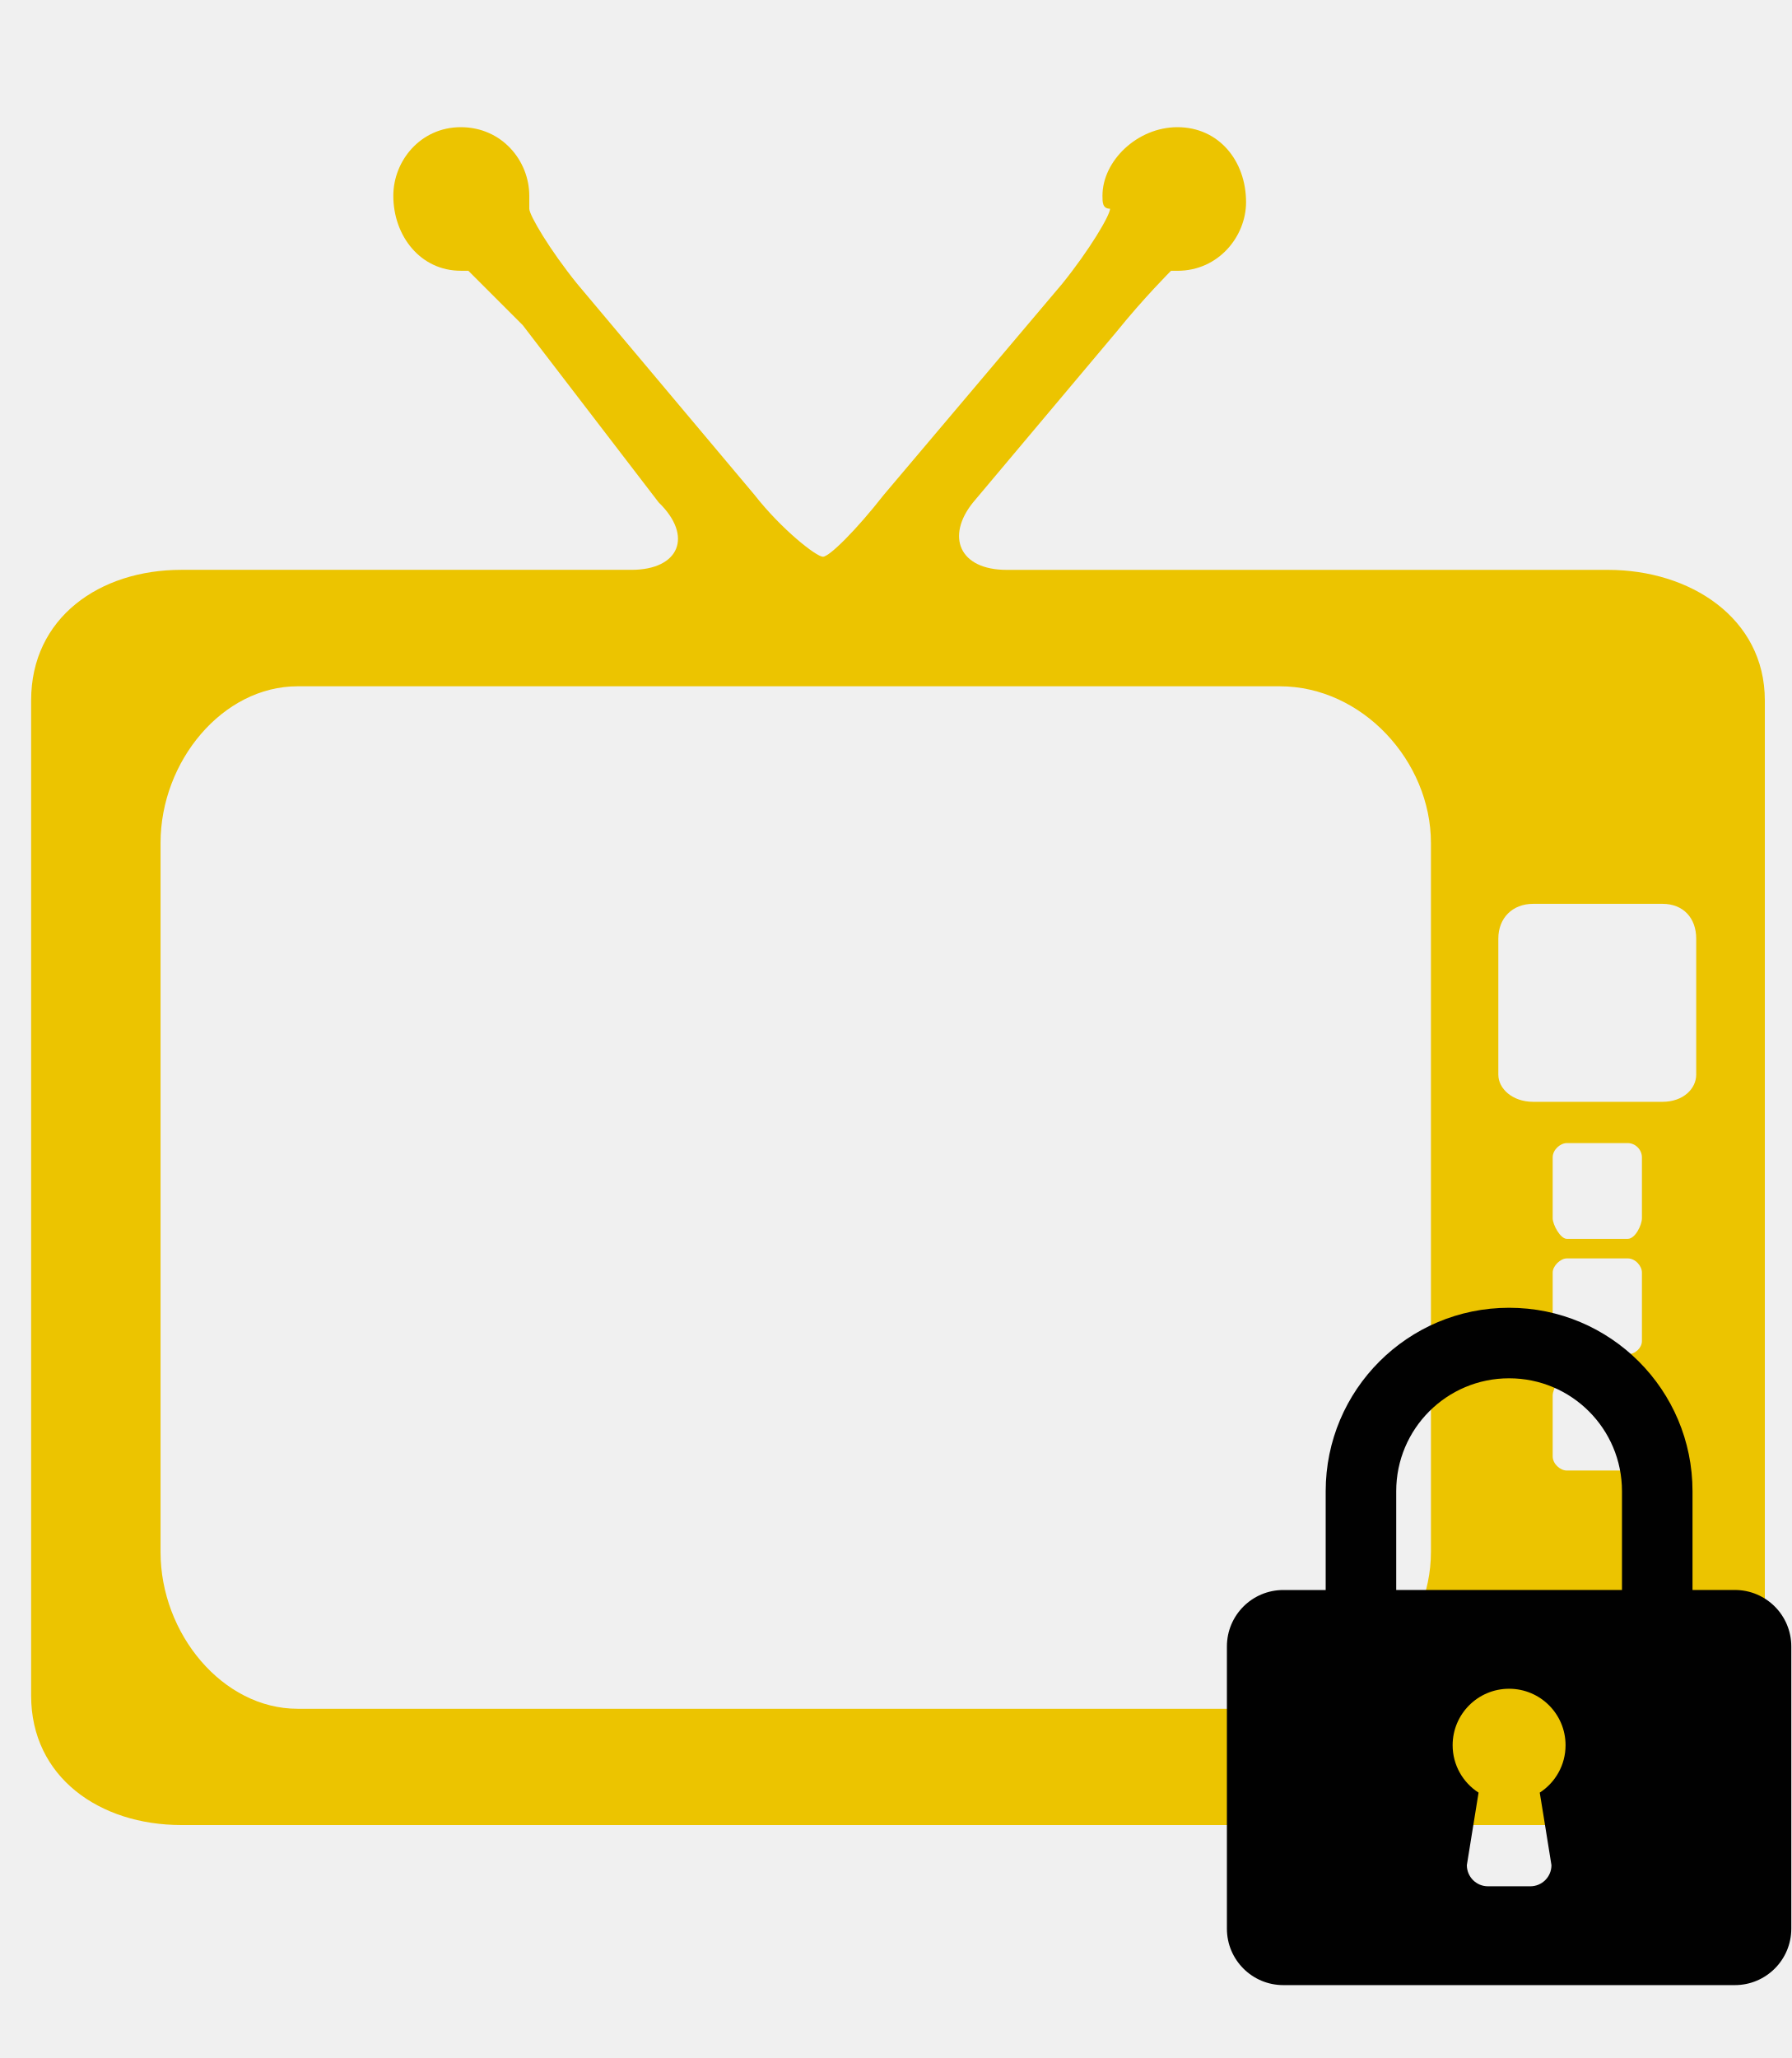
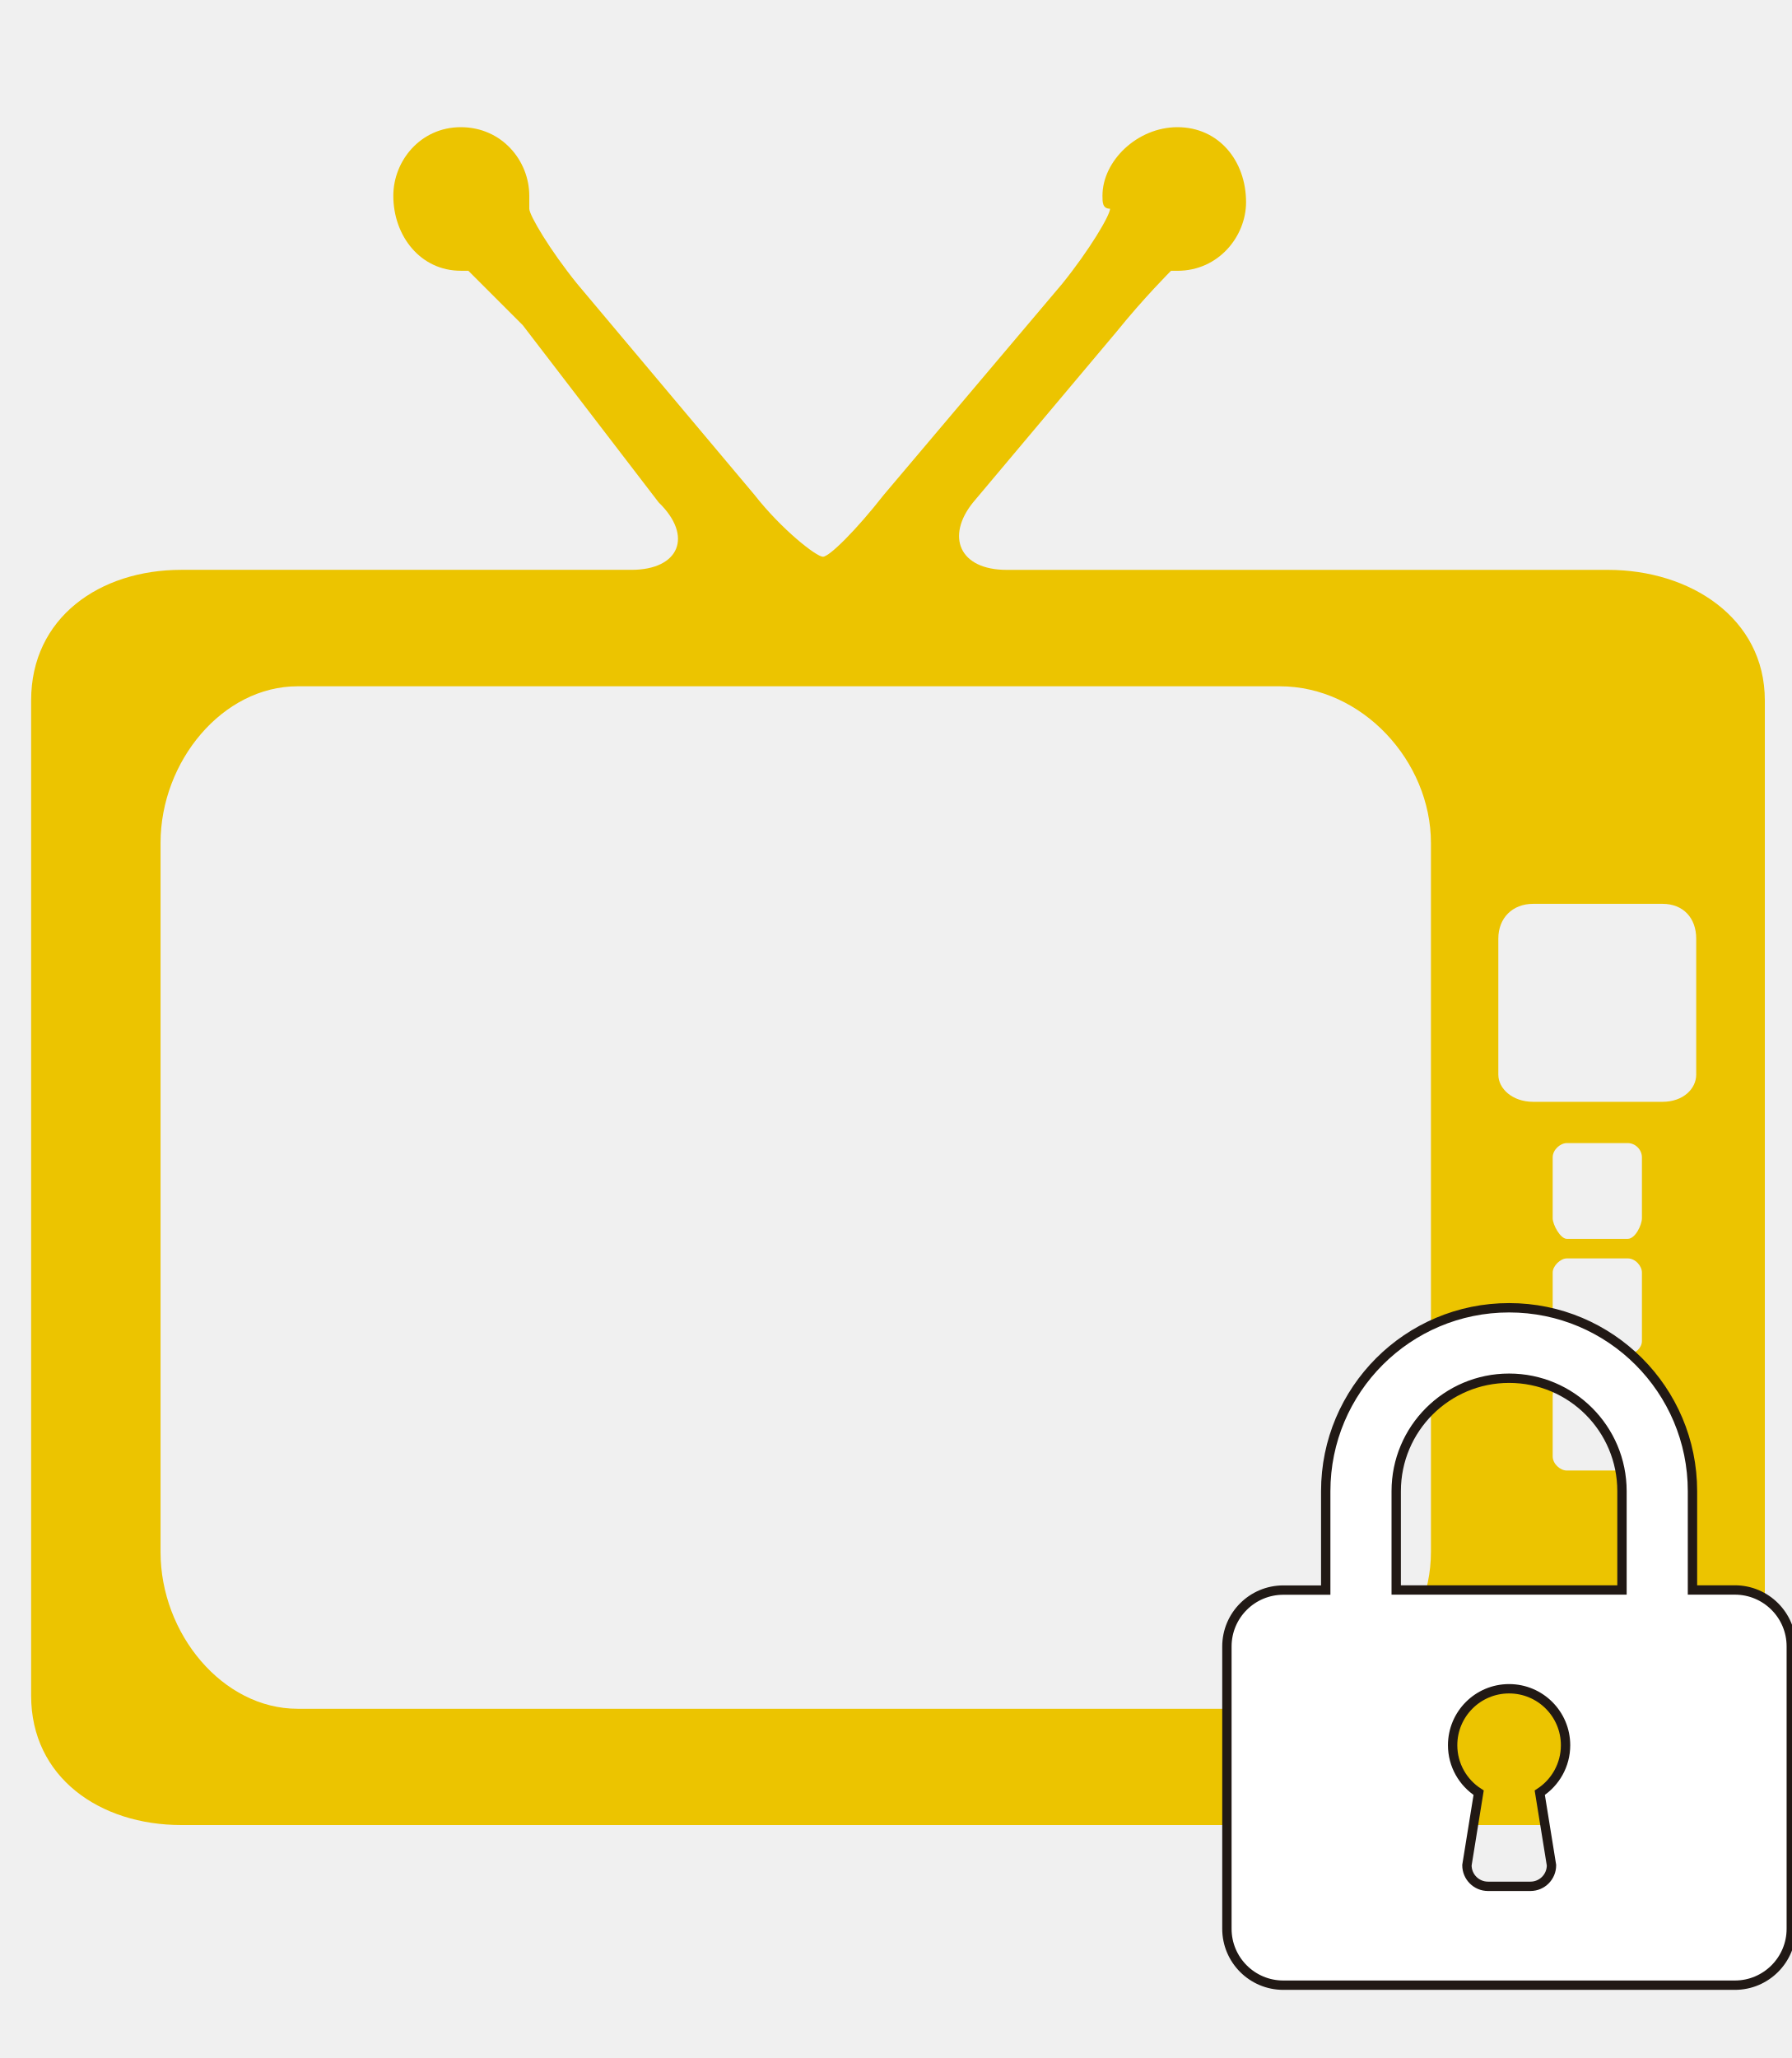
<svg xmlns="http://www.w3.org/2000/svg" version="1.1" id="Capa_1" x="0px" y="0px" width="47.875px" height="55px" viewBox="0 0 47.875 55" enable-background="new 0 0 47.875 55" xml:space="preserve">
  <g>
-     <path fill="#ECC400" d="M38.244,41.479c0,2.181-1.832,4.188-4.041,4.188H7.954c-2.004,0-3.663-2.007-3.663-4.188V22.527   c0-2.18,1.658-4.186,3.663-4.186h26.249c2.209,0,4.041,2.006,4.041,4.186V41.479z M40.975,24.155L40.975,24.155h3.459   c0.553,0,0.9,0.378,0.9,0.931v3.633c0,0.377-0.348,0.727-0.9,0.727h-3.459c-0.551,0-0.93-0.35-0.93-0.727v-3.633   C40.045,24.533,40.424,24.155,40.975,24.155L40.975,24.155z M41.875,36.74L41.875,36.74h1.629c0.205,0,0.379,0.379,0.379,0.554   v1.628c0,0.203-0.174,0.378-0.379,0.378h-1.629c-0.172,0-0.377-0.175-0.377-0.378v-1.628C41.498,37.119,41.703,36.74,41.875,36.74   L41.875,36.74z M41.875,33.631L41.875,33.631h1.629c0.205,0,0.379,0.203,0.379,0.377v1.833c0,0.175-0.174,0.351-0.379,0.351h-1.629   c-0.172,0-0.377-0.176-0.377-0.351v-1.833C41.498,33.834,41.703,33.631,41.875,33.631L41.875,33.631z M41.875,30.549L41.875,30.549   h1.629c0.205,0,0.379,0.176,0.379,0.381v1.627c0,0.174-0.174,0.551-0.379,0.551h-1.629c-0.172,0-0.377-0.377-0.377-0.551V30.93   C41.498,30.725,41.703,30.549,41.875,30.549L41.875,30.549z M42.982,15.23L42.982,15.23H26.908c-1.279,0-1.629-0.9-0.902-1.802   l3.836-4.563c0.727-0.902,1.455-1.628,1.455-1.628h0.172c1.107,0,1.834-0.93,1.834-1.833c0-1.104-0.727-2.005-1.834-2.005   c-1.074,0-2.004,0.901-2.004,1.832c0,0.173,0,0.347,0.203,0.347c0,0.175-0.551,1.105-1.279,2.006l-4.767,5.639   c-0.728,0.931-1.454,1.656-1.628,1.656c-0.173,0-1.104-0.726-1.831-1.656l-4.738-5.639c-0.728-0.901-1.279-1.831-1.279-2.006   c0,0,0-0.174,0-0.347c0-0.931-0.728-1.832-1.831-1.832c-1.077,0-1.803,0.901-1.803,1.832c0,1.076,0.726,2.005,1.803,2.005h0.202   c0,0,0.728,0.726,1.454,1.454l3.633,4.737c0.931,0.901,0.552,1.802-0.728,1.802H4.844c-2.181,0-4.012,1.279-4.012,3.488v26.598   c0,2.181,1.831,3.459,4.012,3.459h38.138c2.18,0,4.186-1.278,4.186-3.459V18.719C47.168,16.509,45.162,15.23,42.982,15.23   L42.982,15.23z" />
+     <path fill="#ECC400" d="M38.244,41.479c0,2.183-1.832,4.188-4.041,4.188H7.954c-2.004,0-3.663-2.007-3.663-4.188V22.527   c0-2.18,1.658-4.186,3.663-4.186h26.249c2.209,0,4.041,2.006,4.041,4.186V41.479z M40.975,24.155L40.975,24.155h3.459   c0.553,0,0.9,0.378,0.9,0.931v3.633c0,0.377-0.348,0.727-0.9,0.727h-3.459c-0.551,0-0.93-0.35-0.93-0.727v-3.633   C40.045,24.533,40.424,24.155,40.975,24.155L40.975,24.155z M41.875,36.74L41.875,36.74h1.629c0.205,0,0.379,0.379,0.379,0.554   v1.628c0,0.203-0.174,0.378-0.379,0.378h-1.629c-0.172,0-0.377-0.175-0.377-0.378v-1.628C41.498,37.119,41.703,36.74,41.875,36.74   L41.875,36.74z M41.875,33.631L41.875,33.631h1.629c0.205,0,0.379,0.203,0.379,0.377v1.833c0,0.175-0.174,0.351-0.379,0.351h-1.629   c-0.172,0-0.377-0.176-0.377-0.351v-1.833C41.498,33.834,41.703,33.631,41.875,33.631L41.875,33.631z M41.875,30.549L41.875,30.549   h1.629c0.205,0,0.379,0.176,0.379,0.381v1.627c0,0.174-0.174,0.551-0.379,0.551h-1.629c-0.172,0-0.377-0.377-0.377-0.551V30.93   C41.498,30.725,41.703,30.549,41.875,30.549L41.875,30.549z M42.982,15.23L42.982,15.23H26.908c-1.279,0-1.629-0.9-0.902-1.802   l3.836-4.563c0.727-0.902,1.455-1.628,1.455-1.628h0.172c1.107,0,1.834-0.93,1.834-1.833c0-1.104-0.727-2.005-1.834-2.005   c-1.074,0-2.004,0.901-2.004,1.832c0,0.173,0,0.347,0.203,0.347c0,0.175-0.551,1.105-1.279,2.006l-4.767,5.639   c-0.728,0.931-1.454,1.656-1.628,1.656c-0.173,0-1.104-0.726-1.831-1.656l-4.738-5.639c-0.728-0.901-1.279-1.831-1.279-2.006   c0,0,0-0.174,0-0.347c0-0.931-0.728-1.832-1.831-1.832c-1.077,0-1.803,0.901-1.803,1.832c0,1.076,0.726,2.005,1.803,2.005h0.202   c0,0,0.728,0.726,1.454,1.454l3.633,4.737c0.931,0.901,0.552,1.802-0.728,1.802H4.844c-2.181,0-4.012,1.279-4.012,3.488v26.598   c0,2.183,1.831,3.459,4.012,3.459h38.138c2.18,0,4.186-1.276,4.186-3.459V18.719C47.168,16.509,45.162,15.23,42.982,15.23   L42.982,15.23z" />
  </g>
-   <path fill="#010101" d="M35.431,39.853v2.64h-1.132c-0.833,0-1.508,0.675-1.508,1.508v7.543c0,0.833,0.675,1.508,1.508,1.508h12.067  c0.834,0,1.509-0.675,1.509-1.508V44c0-0.833-0.675-1.508-1.509-1.508h-1.131v-2.64c0-2.708-2.195-4.902-4.902-4.902  S35.431,37.145,35.431,39.853z M37.316,42.492v-2.64c0-1.667,1.35-3.017,3.017-3.017s3.017,1.35,3.017,3.017v2.64H37.316z   M38.824,46.641c0-0.834,0.676-1.509,1.509-1.509s1.509,0.675,1.509,1.509c0,0.531-0.275,0.999-0.69,1.267  c0,0,0.147,0.891,0.313,1.938c0,0.313-0.252,0.565-0.565,0.565h-1.131c-0.313,0-0.565-0.253-0.565-0.565l0.313-1.938  C39.1,47.64,38.824,47.172,38.824,46.641z" />
+   <path fill="#FFFFFF" stroke="#211915" stroke-width="0.25" stroke-miterlimit="10" d="M35.432,39.854v2.641h-1.133  c-0.833,0-1.508,0.675-1.508,1.508v7.543c0,0.833,0.675,1.508,1.508,1.508h12.067c0.834,0,1.509-0.675,1.509-1.508V44  c0-0.833-0.675-1.508-1.509-1.508h-1.132v-2.641c0-2.707-2.194-4.901-4.901-4.901S35.432,37.145,35.432,39.854z M37.316,42.492  v-2.641c0-1.666,1.35-3.018,3.017-3.018s3.017,1.352,3.017,3.018v2.641H37.316z M38.824,46.641c0-0.834,0.676-1.509,1.509-1.509  s1.509,0.675,1.509,1.509c0,0.531-0.275,1-0.689,1.269c0,0,0.146,0.891,0.313,1.938c0,0.313-0.252,0.564-0.563,0.564H39.77  c-0.313,0-0.564-0.253-0.564-0.564l0.313-1.938C39.1,47.641,38.824,47.172,38.824,46.641z" />
</svg>
